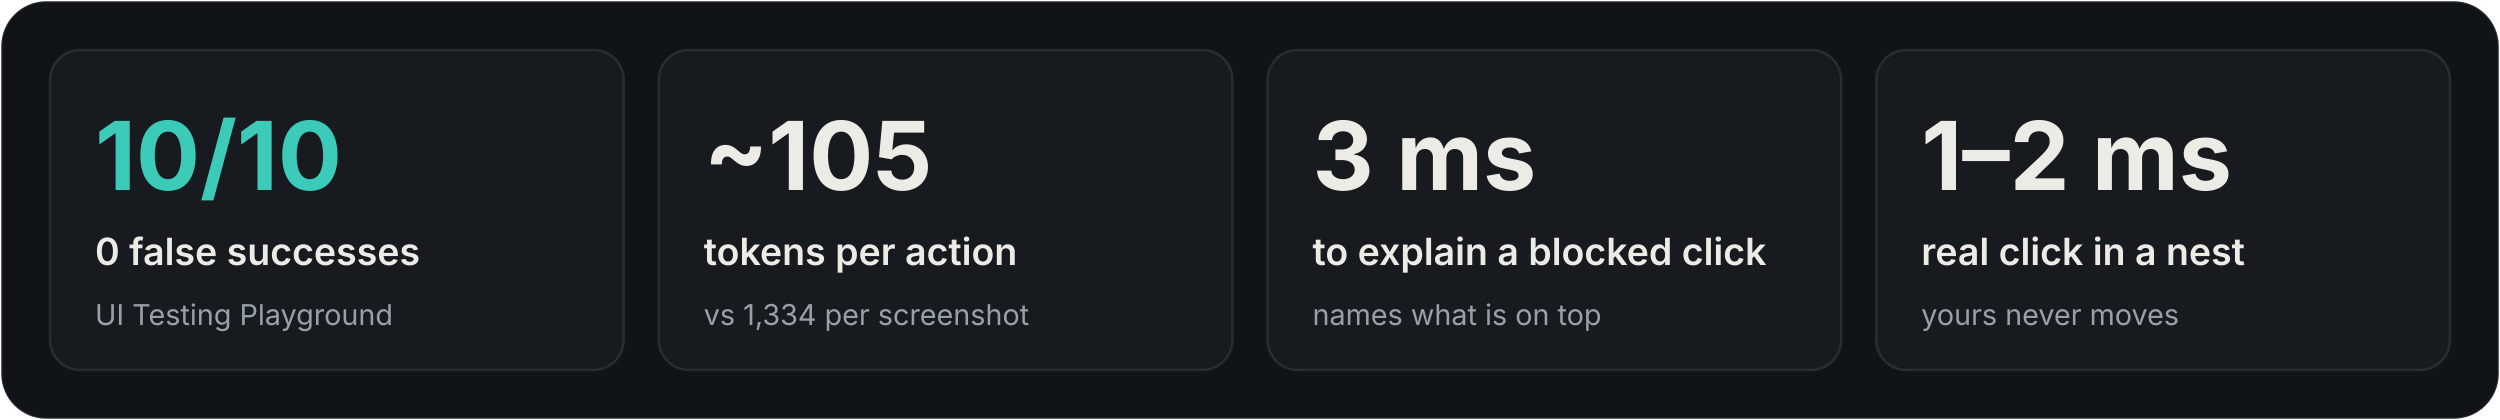
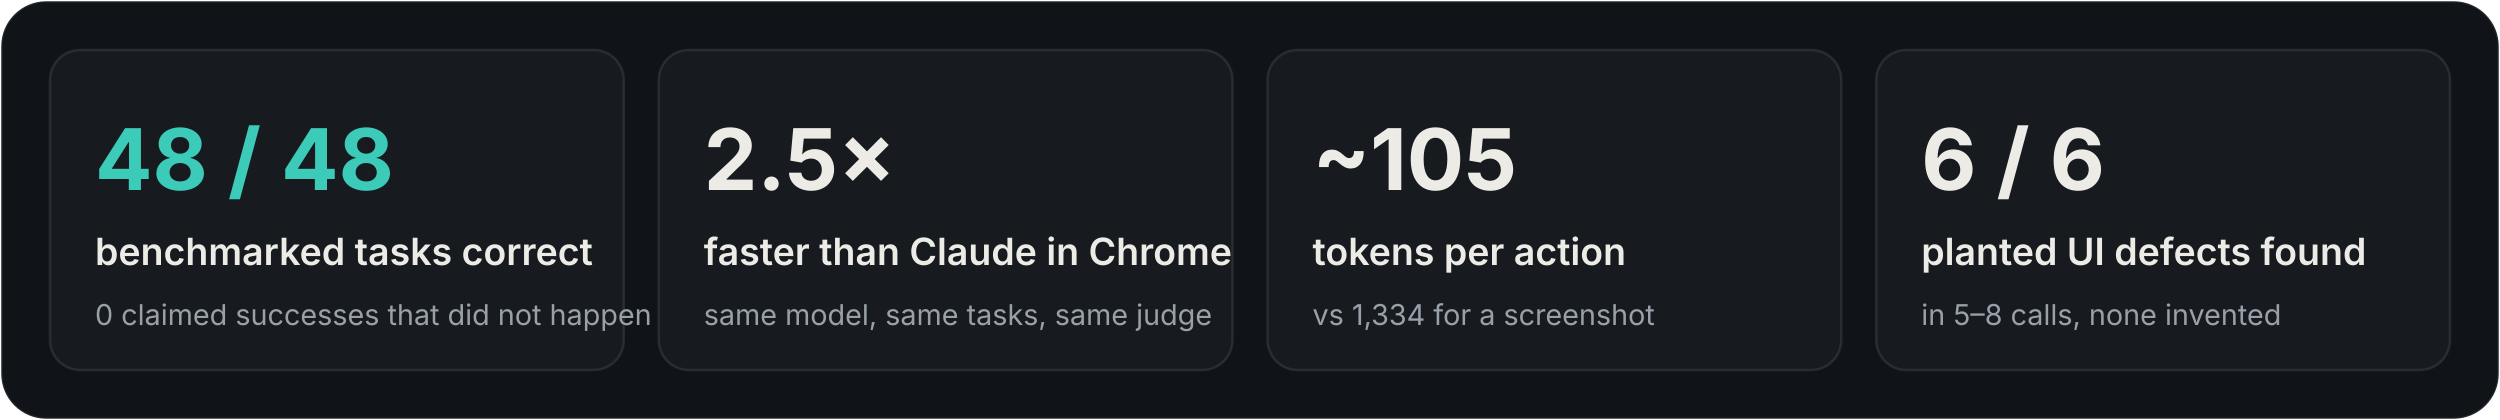
<svg xmlns="http://www.w3.org/2000/svg" viewBox="0 0 1000 168" width="1000" height="168" role="img">
  <rect x="0.5" y="0.5" width="999" height="167" rx="18" fill="#101418" stroke="rgba(255,255,255,0.09)" />
  <rect x="20.0" y="20" width="229.5" height="128" rx="12" fill="rgba(255,255,255,0.03)" stroke="rgba(255,255,255,0.09)" />
-   <text x="38.0" y="76" font-family="ui-sans-serif, -apple-system, 'Segoe UI', Inter, Helvetica, Arial, sans-serif" font-size="38" font-weight="700" fill="#3ccbb8" text-anchor="start">10/10</text>
-   <text x="38.0" y="106" font-family="ui-sans-serif, -apple-system, 'Segoe UI', Inter, Helvetica, Arial, sans-serif" font-size="15" font-weight="600" fill="#ecebe6" text-anchor="start">0 false successes</text>
-   <text x="38.0" y="130" font-family="ui-sans-serif, -apple-system, 'Segoe UI', Inter, Helvetica, Arial, sans-serif" font-size="11.5" font-weight="400" fill="#98a1a9" text-anchor="start">UI Testing Playground</text>
+   <text x="38.0" y="76" font-family="ui-sans-serif, -apple-system, 'Segoe UI', Inter, Helvetica, Arial, sans-serif" font-size="34" font-weight="700" fill="#3ccbb8" text-anchor="start">48 / 48</text>
+   <text x="38.0" y="106" font-family="ui-sans-serif, -apple-system, 'Segoe UI', Inter, Helvetica, Arial, sans-serif" font-size="15" font-weight="600" fill="#ecebe6" text-anchor="start">benchmarked tasks correct</text>
+   <text x="38.0" y="130" font-family="ui-sans-serif, -apple-system, 'Segoe UI', Inter, Helvetica, Arial, sans-serif" font-size="11.5" font-weight="400" fill="#98a1a9" text-anchor="start">0 claimed successes that did not happen</text>
  <rect x="263.5" y="20" width="229.5" height="128" rx="12" fill="rgba(255,255,255,0.03)" stroke="rgba(255,255,255,0.09)" />
-   <text x="281.5" y="76" font-family="ui-sans-serif, -apple-system, 'Segoe UI', Inter, Helvetica, Arial, sans-serif" font-size="38" font-weight="700" fill="#ecebe6" text-anchor="start">~105</text>
-   <text x="281.5" y="106" font-family="ui-sans-serif, -apple-system, 'Segoe UI', Inter, Helvetica, Arial, sans-serif" font-size="15" font-weight="600" fill="#ecebe6" text-anchor="start">tokens per action</text>
-   <text x="281.5" y="130" font-family="ui-sans-serif, -apple-system, 'Segoe UI', Inter, Helvetica, Arial, sans-serif" font-size="11.5" font-weight="400" fill="#98a1a9" text-anchor="start">vs 1,334 per screenshot</text>
+   <text x="281.5" y="76" font-family="ui-sans-serif, -apple-system, 'Segoe UI', Inter, Helvetica, Arial, sans-serif" font-size="34" font-weight="700" fill="#ecebe6" text-anchor="start">2.5×</text>
+   <text x="281.5" y="106" font-family="ui-sans-serif, -apple-system, 'Segoe UI', Inter, Helvetica, Arial, sans-serif" font-size="15" font-weight="600" fill="#ecebe6" text-anchor="start">faster than Claude in Chrome</text>
+   <text x="281.5" y="130" font-family="ui-sans-serif, -apple-system, 'Segoe UI', Inter, Helvetica, Arial, sans-serif" font-size="11.5" font-weight="400" fill="#98a1a9" text-anchor="start">same model, same tasks, same judge</text>
  <rect x="507.0" y="20" width="229.5" height="128" rx="12" fill="rgba(255,255,255,0.03)" stroke="rgba(255,255,255,0.09)" />
-   <text x="525.0" y="76" font-family="ui-sans-serif, -apple-system, 'Segoe UI', Inter, Helvetica, Arial, sans-serif" font-size="38" font-weight="700" fill="#ecebe6" text-anchor="start">3 ms</text>
-   <text x="525.0" y="106" font-family="ui-sans-serif, -apple-system, 'Segoe UI', Inter, Helvetica, Arial, sans-serif" font-size="15" font-weight="600" fill="#ecebe6" text-anchor="start">to explain a blocked click</text>
-   <text x="525.0" y="130" font-family="ui-sans-serif, -apple-system, 'Segoe UI', Inter, Helvetica, Arial, sans-serif" font-size="11.5" font-weight="400" fill="#98a1a9" text-anchor="start">names what is on top</text>
+   <text x="525.0" y="76" font-family="ui-sans-serif, -apple-system, 'Segoe UI', Inter, Helvetica, Arial, sans-serif" font-size="34" font-weight="700" fill="#ecebe6" text-anchor="start">~105</text>
+   <text x="525.0" y="106" font-family="ui-sans-serif, -apple-system, 'Segoe UI', Inter, Helvetica, Arial, sans-serif" font-size="15" font-weight="600" fill="#ecebe6" text-anchor="start">tokens per action</text>
+   <text x="525.0" y="130" font-family="ui-sans-serif, -apple-system, 'Segoe UI', Inter, Helvetica, Arial, sans-serif" font-size="11.5" font-weight="400" fill="#98a1a9" text-anchor="start">vs 1,334 for a screenshot</text>
  <rect x="750.5" y="20" width="229.5" height="128" rx="12" fill="rgba(255,255,255,0.03)" stroke="rgba(255,255,255,0.09)" />
-   <text x="768.5" y="76" font-family="ui-sans-serif, -apple-system, 'Segoe UI', Inter, Helvetica, Arial, sans-serif" font-size="38" font-weight="700" fill="#ecebe6" text-anchor="start">1–2 ms</text>
-   <text x="768.5" y="106" font-family="ui-sans-serif, -apple-system, 'Segoe UI', Inter, Helvetica, Arial, sans-serif" font-size="15" font-weight="600" fill="#ecebe6" text-anchor="start">real click in a nest</text>
-   <text x="768.5" y="130" font-family="ui-sans-serif, -apple-system, 'Segoe UI', Inter, Helvetica, Arial, sans-serif" font-size="11.5" font-weight="400" fill="#98a1a9" text-anchor="start">yours never moves</text>
+   <text x="768.5" y="76" font-family="ui-sans-serif, -apple-system, 'Segoe UI', Inter, Helvetica, Arial, sans-serif" font-size="34" font-weight="700" fill="#ecebe6" text-anchor="start">6 / 6</text>
+   <text x="768.5" y="106" font-family="ui-sans-serif, -apple-system, 'Segoe UI', Inter, Helvetica, Arial, sans-serif" font-size="15" font-weight="600" fill="#ecebe6" text-anchor="start">planted UI defects found</text>
+   <text x="768.5" y="130" font-family="ui-sans-serif, -apple-system, 'Segoe UI', Inter, Helvetica, Arial, sans-serif" font-size="11.5" font-weight="400" fill="#98a1a9" text-anchor="start">in 5–8 calls, none invented</text>
</svg>
